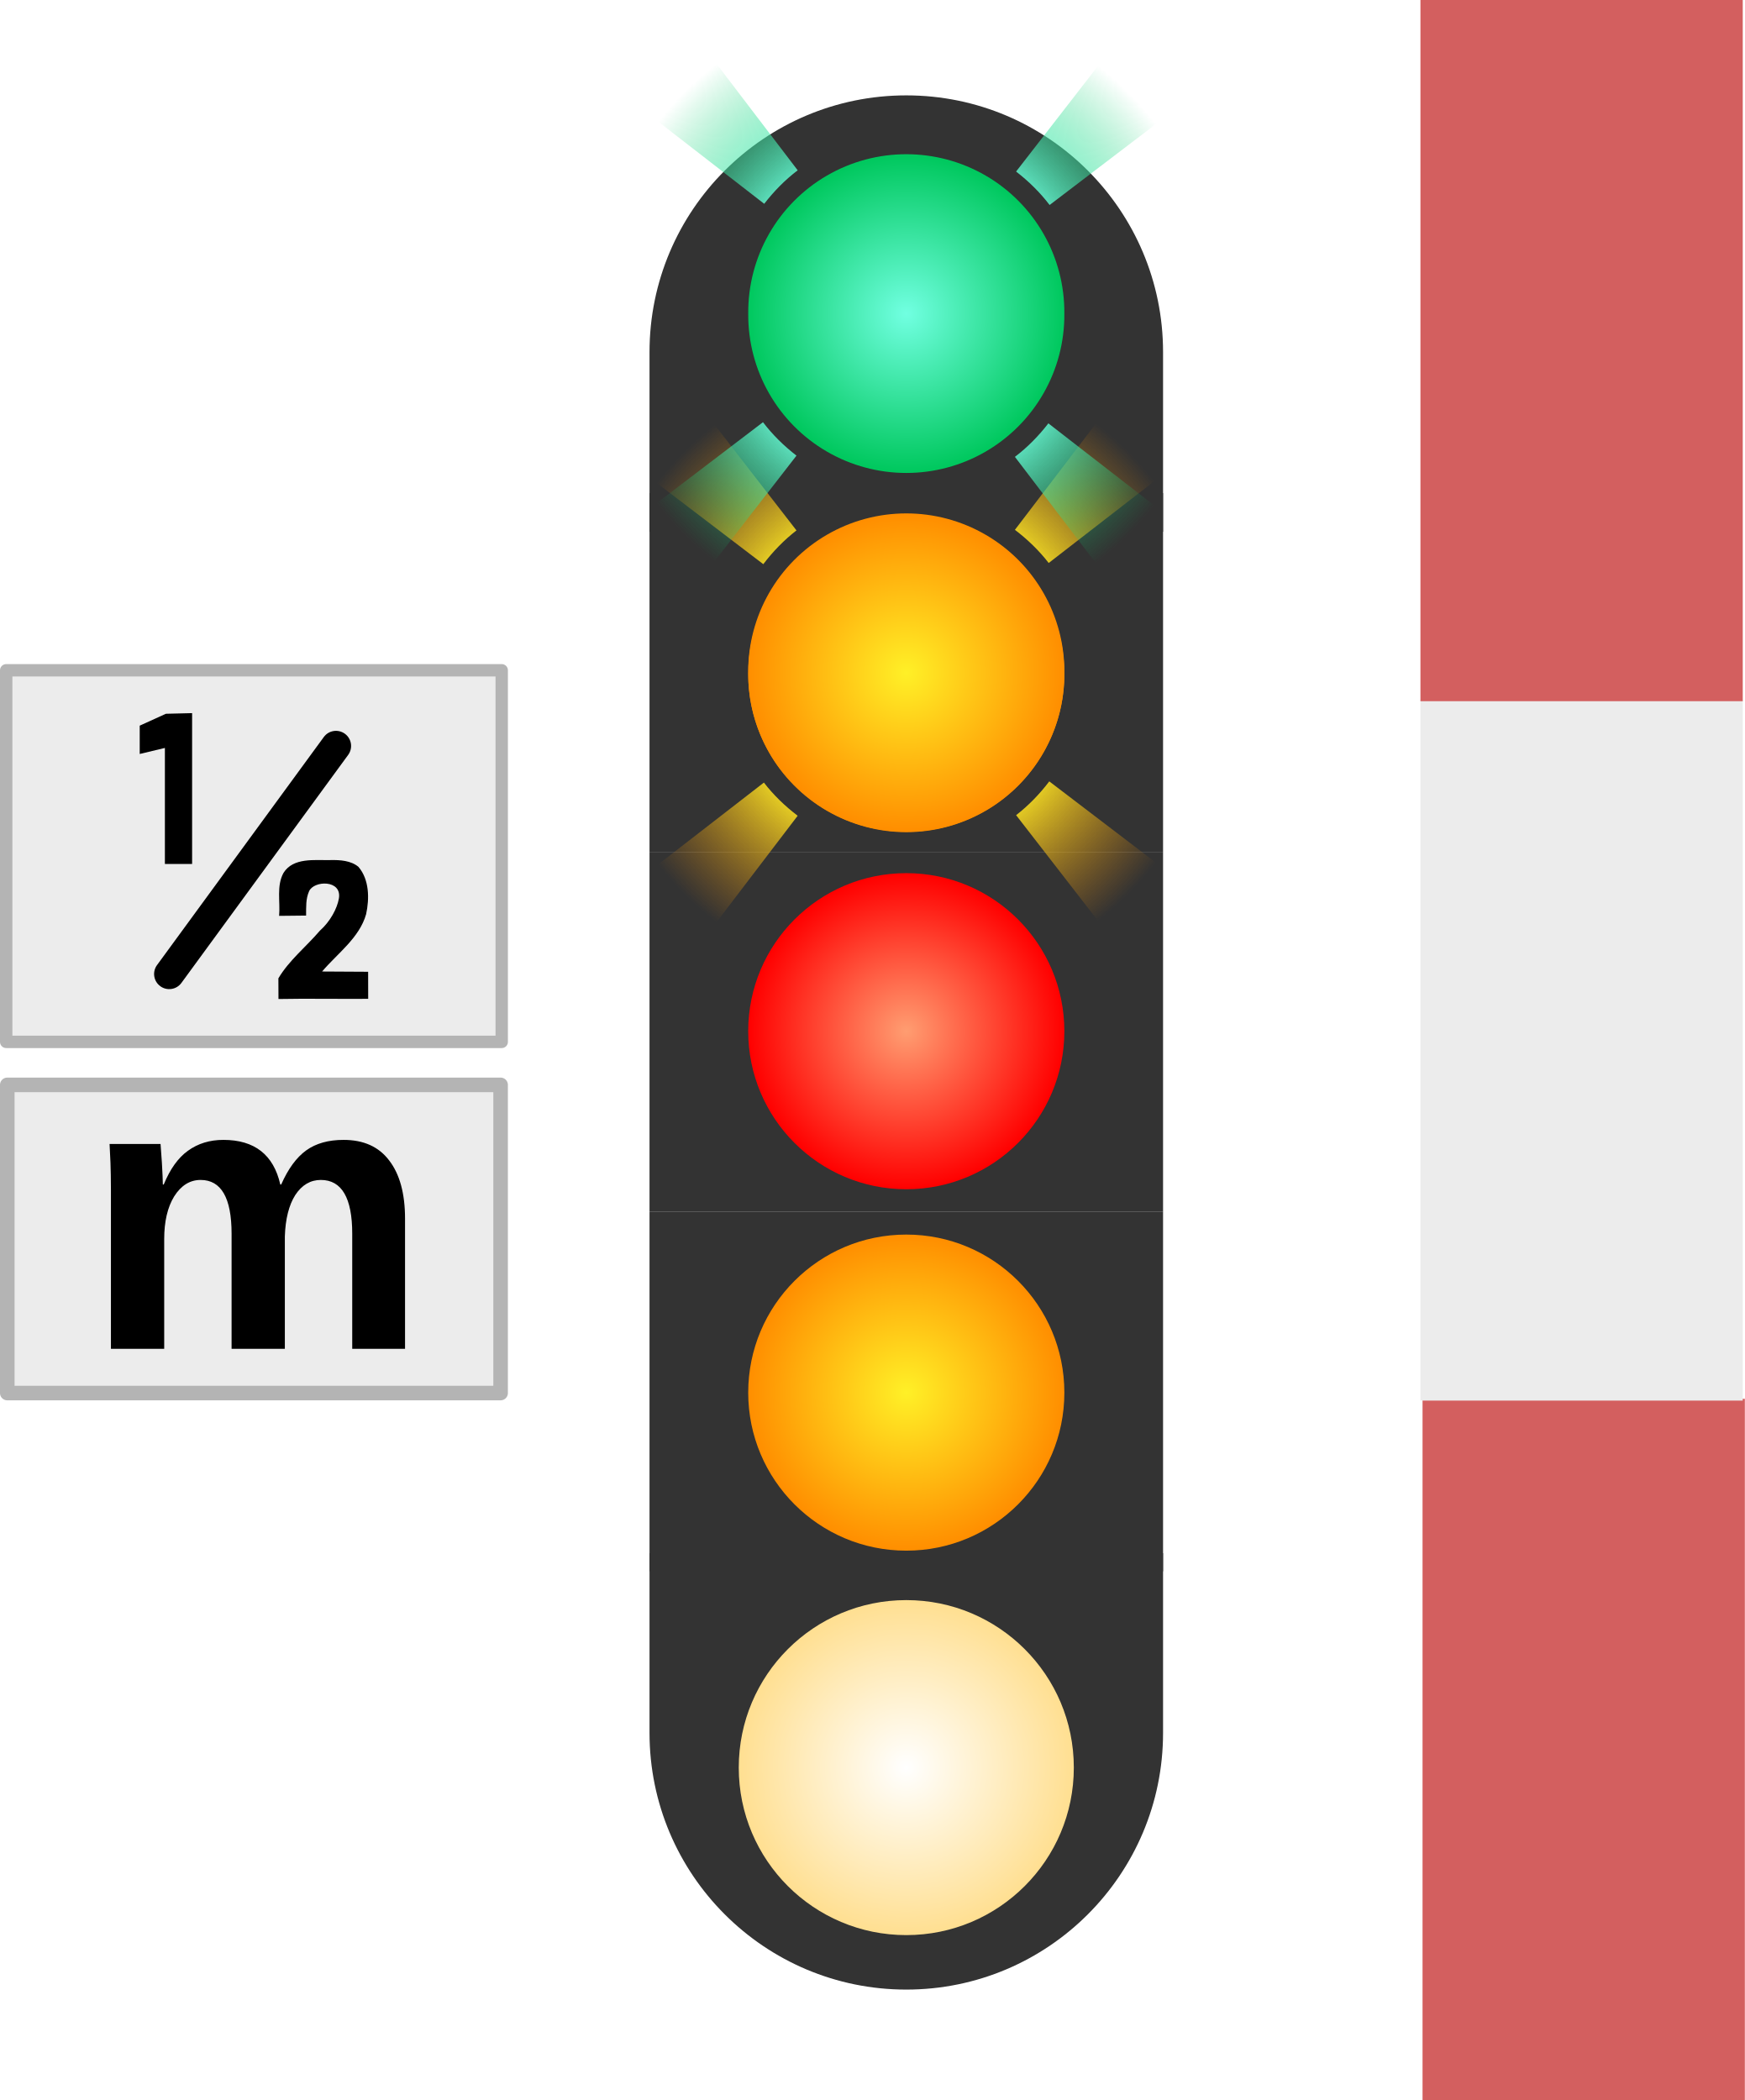
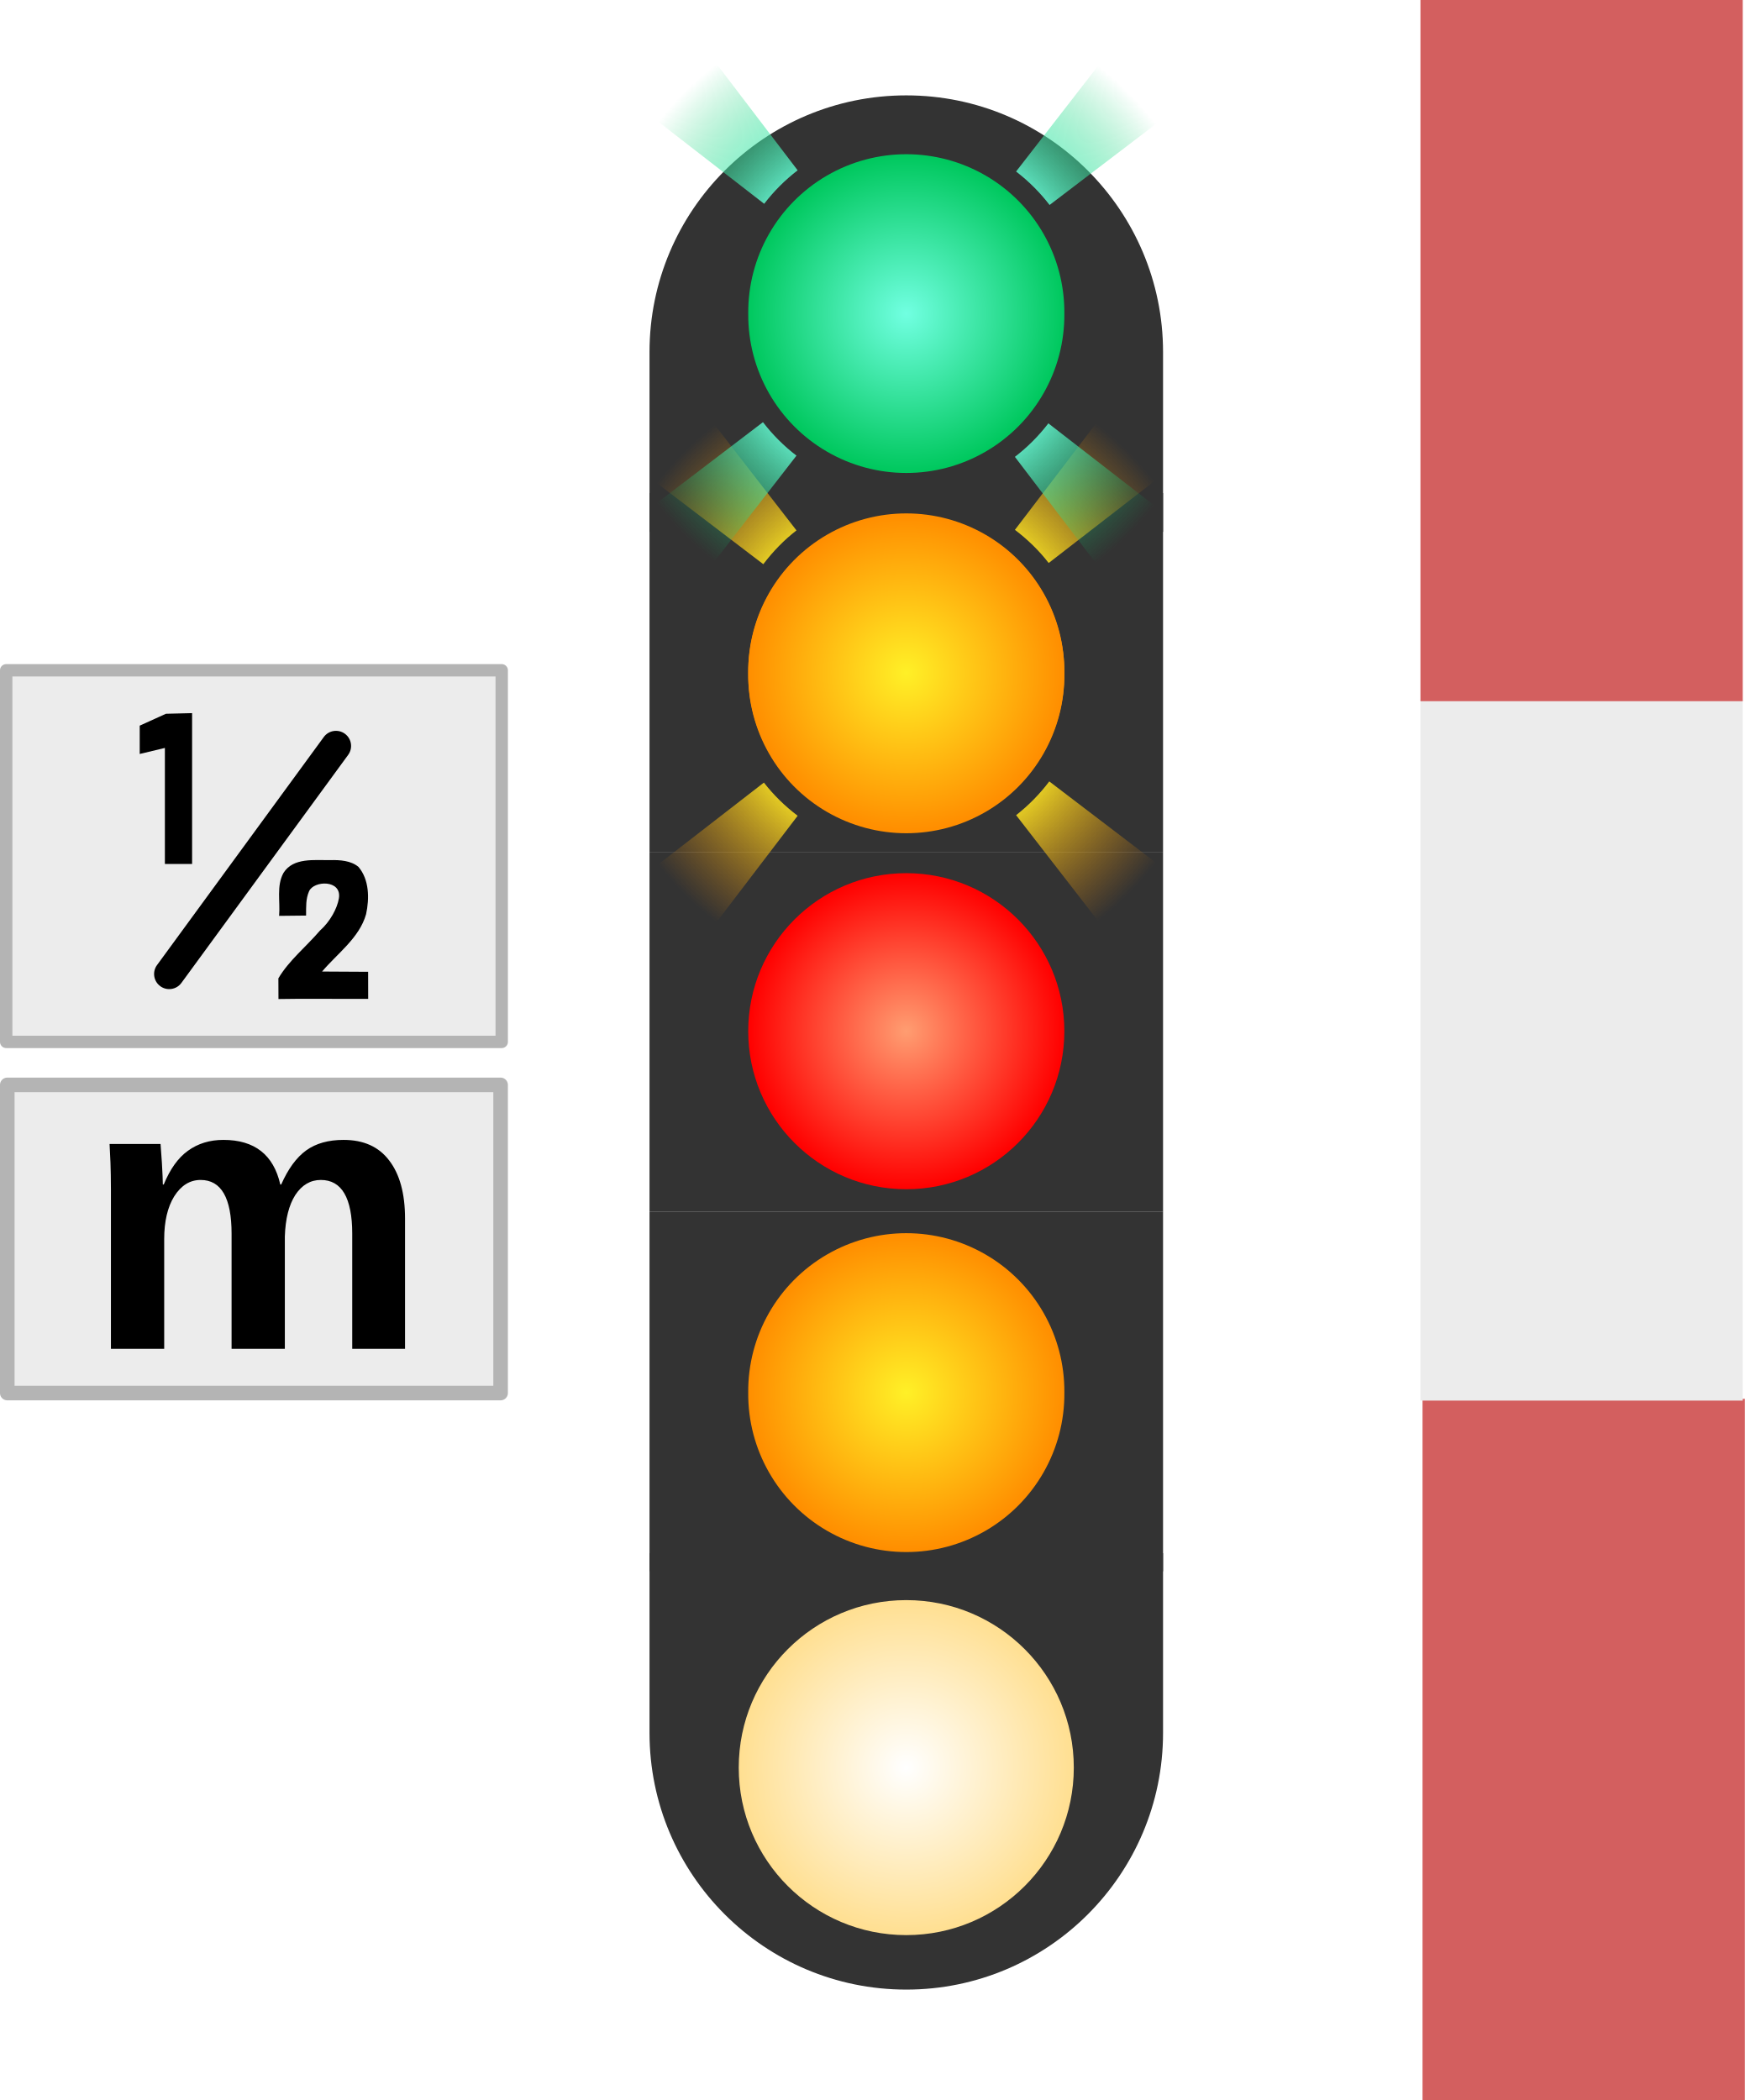
- <svg xmlns="http://www.w3.org/2000/svg" xmlns:xlink="http://www.w3.org/1999/xlink" height="256" width="212.666" id="svg3169" version="1.0" xml:space="preserve">
-   <defs id="defs3171">
-     <linearGradient id="linearGradient3444">
-       <stop id="stop3446" offset="0" style="stop-color:#000000;stop-opacity:0;" />
-       <stop id="stop3448" offset="1" style="stop-color:#000000;stop-opacity:0.309;" />
+ <svg xmlns="http://www.w3.org/2000/svg" xmlns:xlink="http://www.w3.org/1999/xlink" xml:space="preserve" width="212.666" height="256" version="1.0">
+   <defs>
+     <radialGradient xlink:href="#a" id="j" cx="111.071" cy="70.219" r="13.929" fx="111.071" fy="70.219" gradientTransform="matrix(.57436 0 0 .57436 -38.795 -24.492)" gradientUnits="userSpaceOnUse" />
+     <radialGradient xlink:href="#b" id="h" cx="111.071" cy="70.219" r="13.929" fx="111.071" fy="70.219" gradientTransform="matrix(.93687 0 0 .93687 18.54 27.702)" gradientUnits="userSpaceOnUse" />
+     <radialGradient xlink:href="#c" id="l" cx="111.071" cy="70.219" r="13.929" fx="111.071" fy="70.219" gradientUnits="userSpaceOnUse" spreadMethod="pad" />
+     <radialGradient xlink:href="#d" id="n" cx="25" cy="26" r="15.875" fx="25" fy="26" gradientTransform="rotate(22.75 25 26)" gradientUnits="userSpaceOnUse" />
+     <radialGradient xlink:href="#e" id="k" cx="111.071" cy="70.219" r="13.929" fx="111.071" fy="70.219" gradientTransform="matrix(.88396 0 0 .88396 -73.183 -48.15)" gradientUnits="userSpaceOnUse" />
+     <radialGradient xlink:href="#b" id="i" cx="111.071" cy="70.219" r="13.929" fx="111.071" fy="70.219" gradientTransform="matrix(.93687 0 0 .93687 18.54 27.702)" gradientUnits="userSpaceOnUse" />
+     <radialGradient xlink:href="#b" id="m" cx="111.071" cy="70.219" r="13.929" fx="111.071" fy="70.219" gradientUnits="userSpaceOnUse" />
+     <radialGradient xlink:href="#g" id="p" cx="25" cy="26" r="15.875" fx="25" fy="26" gradientTransform="translate(0 -12)" gradientUnits="userSpaceOnUse" />
+     <linearGradient id="f">
+       <stop offset="0" style="stop-color:#000;stop-opacity:0" />
+       <stop offset="1" style="stop-color:#000;stop-opacity:.309" />
    </linearGradient>
-     <linearGradient id="linearGradient3184">
-       <stop style="stop-color:#ff9d71;stop-opacity:1;" offset="0" id="stop3186" />
-       <stop style="stop-color:#ff0000;stop-opacity:1;" offset="1" id="stop3188" />
+     <linearGradient id="e">
+       <stop offset="0" style="stop-color:#ff9d71;stop-opacity:1" />
+       <stop offset="1" style="stop-color:red;stop-opacity:1" />
    </linearGradient>
-     <linearGradient id="linearGradient4129">
-       <stop style="stop-color:#71ffe1;stop-opacity:1;" offset="0" id="stop4131" />
-       <stop style="stop-color:#00c85e;stop-opacity:1;" offset="1" id="stop4133" />
+     <linearGradient id="c">
+       <stop offset="0" style="stop-color:#71ffe1;stop-opacity:1" />
+       <stop offset="1" style="stop-color:#00c85e;stop-opacity:1" />
    </linearGradient>
-     <linearGradient id="linearGradient3538">
-       <stop id="stop3540" offset="0" style="stop-color:#ffffff;stop-opacity:1;" />
-       <stop id="stop3542" offset="1" style="stop-color:#ffdf91;stop-opacity:1;" />
+     <linearGradient id="a">
+       <stop offset="0" style="stop-color:#fff;stop-opacity:1" />
+       <stop offset="1" style="stop-color:#ffdf91;stop-opacity:1" />
    </linearGradient>
-     <linearGradient id="linearGradient3172">
-       <stop style="stop-color:#fff027;stop-opacity:1;" offset="0" id="stop3174" />
-       <stop style="stop-color:#ff8e00;stop-opacity:1;" offset="1" id="stop3176" />
+     <linearGradient id="b">
+       <stop offset="0" style="stop-color:#fff027;stop-opacity:1" />
+       <stop offset="1" style="stop-color:#ff8e00;stop-opacity:1" />
    </linearGradient>
-     <radialGradient xlink:href="#linearGradient3538" id="radialGradient3272-3" cx="111.071" cy="70.219" fx="111.071" fy="70.219" r="13.929" gradientUnits="userSpaceOnUse" gradientTransform="matrix(0.574359,0,0,0.574359,-38.79487,-24.49192)" />
-     <linearGradient id="linearGradient3296">
-       <stop style="stop-color:#fff027;stop-opacity:1;" offset="0" id="stop3298" />
-       <stop id="stop3302" offset="0.5" style="stop-color:#fff027;stop-opacity:1;" />
-       <stop style="stop-color:#ff8e00;stop-opacity:0;" offset="1" id="stop3300" />
+     <linearGradient id="g">
+       <stop offset="0" style="stop-color:#fff027;stop-opacity:1" />
+       <stop offset=".5" style="stop-color:#fff027;stop-opacity:1" />
+       <stop offset="1" style="stop-color:#ff8e00;stop-opacity:0" />
    </linearGradient>
-     <linearGradient id="linearGradient4190">
-       <stop id="stop4192" offset="0" style="stop-color:#71ffe1;stop-opacity:1;" />
-       <stop style="stop-color:#71ffe1;stop-opacity:1;" offset="0.5" id="stop4194" />
-       <stop id="stop4196" offset="1" style="stop-color:#00c85e;stop-opacity:0;" />
+     <linearGradient id="d">
+       <stop offset="0" style="stop-color:#71ffe1;stop-opacity:1" />
+       <stop offset=".5" style="stop-color:#71ffe1;stop-opacity:1" />
+       <stop offset="1" style="stop-color:#00c85e;stop-opacity:0" />
    </linearGradient>
-     <radialGradient xlink:href="#linearGradient3172" id="d" cx="111.071" cy="70.219" r="13.929" fx="111.071" fy="70.219" gradientUnits="userSpaceOnUse" gradientTransform="matrix(0.936874,0,0,0.936874,18.54068,27.70187)" />
-     <radialGradient xlink:href="#linearGradient4129" id="e" cx="111.071" cy="70.219" r="13.929" fx="111.071" fy="70.219" gradientUnits="userSpaceOnUse" spreadMethod="pad" />
-     <radialGradient xlink:href="#linearGradient4190" id="f" cx="25" cy="26" r="15.875" fx="25" fy="26" gradientUnits="userSpaceOnUse" gradientTransform="rotate(22.75055,25,26)" />
-     <radialGradient xlink:href="#linearGradient3184" id="d-8" cx="111.071" cy="70.219" r="13.929" fx="111.071" fy="70.219" gradientUnits="userSpaceOnUse" gradientTransform="matrix(0.8839633,0,0,0.8839633,-73.18306,-48.14929)" />
-     <radialGradient xlink:href="#linearGradient3172" id="d-08" cx="111.071" cy="70.219" r="13.929" fx="111.071" fy="70.219" gradientUnits="userSpaceOnUse" gradientTransform="matrix(0.936874,0,0,0.936874,18.54068,27.70187)" />
-     <linearGradient xlink:href="#linearGradient3444" id="linearGradient2471" gradientUnits="userSpaceOnUse" x1="20" y1="34" x2="30" y2="34" />
-     <radialGradient xlink:href="#linearGradient3172" id="e-9" cx="111.071" cy="70.219" r="13.929" fx="111.071" fy="70.219" gradientUnits="userSpaceOnUse" />
-     <radialGradient xlink:href="#linearGradient3296" id="f-0" cx="25" cy="26" r="15.875" fx="25" fy="26" gradientTransform="translate(0,-12)" gradientUnits="userSpaceOnUse" />
-     <radialGradient xlink:href="#linearGradient3296" id="radialGradient3216" gradientUnits="userSpaceOnUse" gradientTransform="translate(0,-12)" cx="25" cy="26" fx="25" fy="26" r="15.875" />
-     <radialGradient xlink:href="#linearGradient4190" id="radialGradient9954" gradientUnits="userSpaceOnUse" gradientTransform="rotate(22.75055,25,26)" cx="25" cy="26" fx="25" fy="26" r="15.875" />
  </defs>
-   <g id="g1483" transform="matrix(1.095404,0,0,1.095404,-29.75117,-14.38181)">
-     <g color="#000000" id="g724-9" transform="matrix(1.428505,0,0,1.428505,92.28737,147.9991)" style="display:inline">
-       <path fill="#333333" d="m 5,28 v -28 H 45 v 28" overflow="visible" style="marker:none" id="path714-1" />
-       <path fill="url(#d)" d="m 135.65,93.489 a 13.049,13.049 0 1 1 -26.099,0 13.049,13.049 0 1 1 26.099,0 z" overflow="visible" style="display:inline;fill:url(#d-08);stroke-width:0.937;marker:none" id="path722-5" transform="matrix(0.9435236,0,0,0.9435236,-90.67656,-74.13064)" />
-     </g>
-     <g id="layer1" transform="matrix(1.428505,0,0,1.428505,92.28737,185.5575)" style="display:inline">
-       <path fill="#333333" d="M 45,0.293 V 14.293 c 0,11.04 -8.96,20 -20,20 -11.04,0 -20,-8.96 -20,-20 V 0.293" overflow="visible" style="display:inline;stroke-width:1;marker:none" id="path760-2" />
-       <circle style="color:#000000;display:inline;overflow:visible;visibility:visible;opacity:1;fill:url(#radialGradient3272-3);fill-opacity:1;fill-rule:nonzero;stroke:none;stroke-width:0.574;stroke-linecap:butt;stroke-linejoin:miter;stroke-miterlimit:4;stroke-dasharray:none;stroke-dashoffset:0;stroke-opacity:1;marker:none;marker-start:none;marker-mid:none;marker-end:none;enable-background:accumulate" id="path3140" cx="25" cy="15.839" r="8" transform="matrix(1.631166,0,0,1.631166,-15.77915,-8.836337)" />
-     </g>
-     <g color="#000000" id="g813" transform="matrix(1.428505,0,0,1.428505,92.28737,108.0009)" style="display:inline">
-       <path fill="#333333" d="m 5,28 v -28 H 45 v 28" overflow="visible" style="marker:none" id="path803" />
-       <path fill="url(#d)" d="m 37.312,13.922 a 12.312,12.312 0 1 1 -24.625,0 12.312,12.312 0 1 1 24.625,0 z" overflow="visible" style="display:inline;fill:url(#d-8);stroke-width:0.884;marker:none" id="path811" />
-     </g>
-     <g color="#000000" id="g772" transform="matrix(1.428505,0,0,1.428505,92.28737,15.17196)" style="display:inline">
-       <path fill="#333333" d="M 5,40 V 26 c 0,-11.04 8.96,-20 20,-20 11.04,0 20,8.96 20,20 v 14" overflow="visible" style="marker:none" id="path760" />
-     </g>
-     <g color="#000000" id="g724" transform="matrix(1.428505,0,0,1.428505,92.28737,68.00279)" style="display:inline">
-       <path fill="#333333" d="m 5,28 v -28 H 45 v 28" overflow="visible" style="marker:none" id="path714" />
-       <path fill="url(#d)" d="m 135.65,93.489 a 13.049,13.049 0 1 1 -26.099,0 13.049,13.049 0 1 1 26.099,0 z" overflow="visible" style="display:inline;fill:url(#d);stroke-width:0.937;marker:none" id="path722" transform="matrix(0.9435236,0,0,0.9435236,-90.67656,-74.13064)" />
-     </g>
-     <g color="#000000" id="g5703" transform="matrix(2.198453,0,0,2.198453,73.03869,57.22353)" style="display:inline">
-       <path fill="url(#e)" d="m 125,70.219 a 13.929,13.929 0 1 1 -27.857,0 13.929,13.929 0 1 1 27.857,0 z" overflow="visible" style="fill:url(#e-9);marker:none" transform="matrix(0.57436,0,0,0.57436,-38.79487,-26.3311)" id="path5699" />
-       <path fill="url(#f)" d="m 20.75,-1.875 c -1.46,0.391 -2.659,0.9 -3.969,1.656 L 20.438,6.125 c 0.682,-0.395 1.439,-0.698 2.219,-0.906 z m 8.5,0 -1.906,7.094 c 0.779,0.208 1.537,0.511 2.219,0.906 l 3.656,-6.344 C 31.909,-0.975 30.71,-1.484 29.25,-1.875 Z M 10.781,5.781 C 10.025,7.091 9.516,8.29 9.125,9.75 l 7.094,1.906 C 16.427,10.877 16.73,10.12 17.125,9.438 Z m 28.438,0 L 32.875,9.438 c 0.395,0.682 0.698,1.439 0.906,2.219 L 40.875,9.75 C 40.484,8.29 39.975,7.091 39.219,5.781 Z m -23,10.562 L 9.125,18.25 c 0.391,1.46 0.9,2.659 1.656,3.969 L 17.125,18.562 c -0.395,-0.682 -0.698,-1.439 -0.906,-2.219 z m 17.562,0 c -0.208,0.779 -0.511,1.537 -0.906,2.219 l 6.344,3.656 C 39.975,20.909 40.484,19.71 40.875,18.25 Z M 20.438,21.875 16.781,28.219 c 1.309,0.756 2.508,1.265 3.969,1.656 l 1.906,-7.094 C 21.877,22.573 21.12,22.27 20.438,21.875 Z m 9.125,0 c -0.682,0.395 -1.439,0.698 -2.219,0.906 L 29.25,29.875 c 1.46,-0.391 2.659,-0.9 3.969,-1.656 z" overflow="visible" style="display:none;fill:url(#f-0);marker:none" id="path5701" />
-       <path id="path3186" style="display:inline;fill:url(#radialGradient3216);marker:none" d="m 29.25,-1.875 -1.906,7.094 c 0.779,0.208 1.537,0.511 2.219,0.906 l 3.656,-6.344 C 31.909,-0.975 30.71,-1.484 29.25,-1.875 Z M 10.781,5.781 C 10.025,7.091 9.516,8.29 9.125,9.75 l 7.094,1.906 C 16.427,10.877 16.73,10.12 17.125,9.438 Z m 23,10.562 c -0.208,0.779 -0.511,1.537 -0.906,2.219 l 6.344,3.656 C 39.975,20.909 40.484,19.71 40.875,18.25 Z M 20.438,21.875 16.781,28.219 c 1.309,0.756 2.508,1.265 3.969,1.656 l 1.906,-7.094 C 21.877,22.573 21.12,22.27 20.438,21.875 Z" transform="rotate(22.27768,25,14)" />
-     </g>
-     <g id="g880" style="display:inline" transform="matrix(2.198322,0,0,2.198322,73.04196,-9.128782)">
-       <path fill="url(#e)" d="m 125,70.219 a 13.929,13.929 0 1 1 -27.857,0 13.929,13.929 0 1 1 27.857,0 z" overflow="visible" style="fill:url(#e);marker:none" id="path768" transform="matrix(0.57436,0,0,0.57436,-38.79487,-14.3311)" />
-       <path fill="url(#f)" d="m 27.22,9.717 c -1.498,-0.204 -2.801,-0.198 -4.3,-0.007 l 0.919,7.264 c 0.782,-0.101 1.597,-0.087 2.397,0.022 z m 7.839,3.287 -4.501,5.805 c 0.638,0.493 1.22,1.065 1.696,1.694 l 5.825,-4.436 c -0.915,-1.203 -1.824,-2.137 -3.019,-3.062 z m -19.993,-0.082 c -1.203,0.915 -2.137,1.824 -3.062,3.019 l 5.805,4.501 c 0.493,-0.638 1.065,-1.22 1.694,-1.696 z m 26.225,10.997 -7.264,0.919 c 0.101,0.782 0.087,1.597 -0.022,2.397 l 7.279,0.985 c 0.204,-1.498 0.198,-2.801 0.007,-4.3 z M 15.996,24.766 8.717,23.78 c -0.204,1.498 -0.198,2.801 -0.007,4.3 l 7.264,-0.919 c -0.101,-0.782 -0.087,-1.597 0.022,-2.397 z m 16.196,6.792 c -0.493,0.638 -1.065,1.22 -1.694,1.696 l 4.436,5.825 c 1.203,-0.915 2.137,-1.824 3.062,-3.019 z m -14.445,-0.059 -5.825,4.436 c 0.915,1.203 1.824,2.137 3.019,3.062 l 4.501,-5.805 C 18.805,32.698 18.223,32.126 17.747,31.498 Z m 8.415,3.529 c -0.782,0.101 -1.597,0.087 -2.397,-0.022 l -0.985,7.279 c 1.498,0.204 2.801,0.198 4.3,0.007 z" overflow="visible" style="display:none;fill:url(#radialGradient9954);stroke-width:1;stroke-dasharray:none;marker:none" id="path770" />
-       <path id="path3160" style="display:inline;fill:url(#f);stroke-width:1;stroke-dasharray:none;marker:none" d="m 35.059,13.004 -4.501,5.805 c 0.638,0.493 1.22,1.065 1.696,1.694 l 5.825,-4.436 c -0.915,-1.203 -1.824,-2.137 -3.019,-3.062 z m -19.993,-0.082 c -1.203,0.915 -2.137,1.824 -3.062,3.019 l 5.805,4.501 c 0.493,-0.638 1.065,-1.22 1.694,-1.696 z M 32.192,31.557 c -0.493,0.638 -1.065,1.22 -1.694,1.696 l 4.436,5.825 c 1.203,-0.915 2.137,-1.824 3.062,-3.019 z m -14.445,-0.059 -5.825,4.436 c 0.915,1.203 1.824,2.137 3.019,3.062 l 4.501,-5.805 C 18.805,32.698 18.223,32.126 17.747,31.498 Z" />
-     </g>
+   <g color="#000" style="display:inline">
+     <path fill="#333" d="M5 28V0h40v28" overflow="visible" style="marker:none" transform="translate(71.34 147.737)scale(1.56479)" />
+     <path fill="url(#h)" d="M135.65 93.489a13.05 13.05 0 1 1-26.099 0 13.05 13.05 0 1 1 26.099 0" overflow="visible" style="display:inline;fill:url(#i);stroke-width:.937;marker:none" transform="matrix(1.47642 0 0 1.47642 -70.549 31.738)" />
  </g>
-   <g id="g3461" transform="matrix(3.928373,0,0,6.846576,94.81526,-86.3288)">
-     <g id="g2270">
-       <rect style="color:#000000;display:inline;overflow:visible;visibility:visible;opacity:1;fill:#d35f5f;fill-opacity:1;fill-rule:nonzero;stroke:none;stroke-width:0.37;stroke-linecap:butt;stroke-linejoin:round;stroke-miterlimit:4;stroke-dasharray:none;stroke-dashoffset:0;stroke-opacity:1;marker:none;marker-start:none;marker-mid:none;marker-end:none;enable-background:accumulate" id="rect1768" width="10" height="12.485" x="20" y="37.515" />
-       <rect style="color:#000000;display:inline;overflow:visible;visibility:visible;opacity:1;fill:#ececec;fill-opacity:1;fill-rule:nonzero;stroke:none;stroke-width:0.37;stroke-linecap:butt;stroke-linejoin:round;stroke-miterlimit:4;stroke-dasharray:none;stroke-dashoffset:0;stroke-opacity:1;marker:none;marker-start:none;marker-mid:none;marker-end:none;enable-background:accumulate" id="rect3074" width="10" height="12.485" x="19.934" y="25.062" />
-       <rect style="color:#000000;display:inline;overflow:visible;visibility:visible;opacity:1;fill:#d35f5f;fill-opacity:1;fill-rule:nonzero;stroke:none;stroke-width:0.37;stroke-linecap:butt;stroke-linejoin:round;stroke-miterlimit:4;stroke-dasharray:none;stroke-dashoffset:0;stroke-opacity:1;marker:none;marker-start:none;marker-mid:none;marker-end:none;enable-background:accumulate" id="rect3846" width="10" height="12.485" x="19.935" y="12.609" />
-     </g>
-     <g id="g3457">
-       <rect style="color:#000000;display:none;overflow:visible;visibility:visible;fill:url(#linearGradient2471);fill-opacity:1;fill-rule:nonzero;stroke:none;stroke-width:0.5;stroke-linecap:butt;stroke-linejoin:round;stroke-miterlimit:4;stroke-dasharray:none;stroke-dashoffset:0;stroke-opacity:1;marker:none;marker-start:none;marker-mid:none;marker-end:none;enable-background:accumulate" id="rect3211" width="10" height="32" x="20" y="18" />
-     </g>
+   <g style="display:inline" transform="translate(71.34 188.879)scale(1.56479)">
+     <path fill="#333" d="M45 .293v14c0 11.04-8.96 20-20 20s-20-8.96-20-20v-14" overflow="visible" style="display:inline;stroke-width:1;marker:none" />
+     <circle cx="25" cy="15.839" r="8" style="color:#000;display:inline;overflow:visible;visibility:visible;opacity:1;fill:url(#j);fill-opacity:1;fill-rule:nonzero;stroke:none;stroke-width:.574;stroke-linecap:butt;stroke-linejoin:miter;stroke-miterlimit:4;stroke-dasharray:none;stroke-dashoffset:0;stroke-opacity:1;marker:none;marker-start:none;marker-mid:none;marker-end:none" transform="matrix(1.63117 0 0 1.63117 -15.78 -8.836)" />
  </g>
-   <g id="g1662" transform="matrix(3.55141,0,0,3.55141,-57.60496,67.06929)">
-     <g id="g2240">
-       <rect y="4.123" x="16.433" height="12.755" width="17.006" id="rect2177" style="color:#000000;display:inline;overflow:visible;visibility:visible;fill:#ececec;fill-opacity:1;fill-rule:nonzero;stroke:#b4b4b4;stroke-width:0.425;stroke-linecap:butt;stroke-linejoin:round;stroke-miterlimit:4;stroke-dasharray:none;stroke-dashoffset:0;stroke-opacity:1;marker:none;marker-start:none;marker-mid:none;marker-end:none;enable-background:accumulate" />
-       <g id="g2195">
-         <g id="g2190" transform="translate(-4.334646,0.3933404)">
-           <path id="text3162" d="m 31.899,10.245 c -0.544,0.01 -1.277,-0.097 -1.614,0.438 -0.247,0.451 -0.108,0.986 -0.151,1.476 l 0.926,-0.01 c 0.003,-0.306 -0.014,-0.569 0.102,-0.834 0.163,-0.374 1.131,-0.403 1.024,0.243 -0.058,0.347 -0.299,0.797 -0.653,1.11 -0.463,0.543 -1.064,1.023 -1.424,1.636 l 0.003,0.709 c 0.897,-0.019 2.182,0.002 3.079,-0.006 l -0.002,-0.929 -1.58,-0.009 c 0.524,-0.619 1.282,-1.154 1.511,-1.969 0.117,-0.54 0.109,-1.189 -0.264,-1.624 -0.26,-0.217 -0.633,-0.238 -0.957,-0.232 z" style="color:#000000;font-style:normal;font-variant:normal;font-weight:normal;font-stretch:normal;font-size:28px;line-height:normal;font-family:Latha;text-indent:0;text-align:start;text-decoration:none;text-decoration-line:none;letter-spacing:normal;word-spacing:normal;text-transform:none;writing-mode:lr-tb;direction:ltr;text-anchor:start;display:inline;overflow:visible;visibility:visible;fill:#000000;fill-opacity:1;fill-rule:nonzero;stroke:none;stroke-width:1;stroke-linecap:butt;stroke-linejoin:miter;stroke-miterlimit:4;stroke-dashoffset:0;stroke-opacity:1;marker:none;marker-start:none;marker-mid:none;marker-end:none;enable-background:accumulate" />
-           <path id="text3255" d="M 26.214,10.378 V 6.395 L 25.35,6.602 v -0.972 l 0.899,-0.408 0.899,-0.022 v 5.178 z" style="color:#000000;font-style:normal;font-variant:normal;font-weight:normal;font-stretch:normal;font-size:10px;line-height:normal;font-family:'Lucida Sans';text-indent:0;text-align:start;text-decoration:none;text-decoration-line:none;letter-spacing:normal;word-spacing:normal;text-transform:none;writing-mode:lr-tb;direction:ltr;text-anchor:start;display:inline;overflow:visible;visibility:visible;fill:#000000;fill-opacity:1;fill-rule:nonzero;stroke:none;stroke-width:1;stroke-linecap:butt;stroke-linejoin:miter;stroke-miterlimit:4;stroke-dashoffset:0;stroke-opacity:1;marker:none;marker-start:none;marker-mid:none;marker-end:none;enable-background:accumulate" />
-           <rect transform="rotate(36.17141)" rx="0.518" y="-14.348" x="29.117" height="10.734" width="1.037" id="rect3274" style="color:#000000;display:inline;overflow:visible;visibility:visible;opacity:1;fill:#000000;fill-opacity:1;fill-rule:nonzero;stroke:none;stroke-width:0.5;stroke-linecap:butt;stroke-linejoin:round;stroke-miterlimit:4;stroke-dasharray:none;stroke-dashoffset:0;stroke-opacity:1;marker:none;marker-start:none;marker-mid:none;marker-end:none;enable-background:accumulate" />
-         </g>
-       </g>
-     </g>
-     <g id="g1228">
-       <rect style="color:#000000;display:inline;overflow:visible;visibility:visible;fill:#ececec;fill-opacity:1;fill-rule:nonzero;stroke:#b4b4b4;stroke-width:0.5;stroke-linecap:butt;stroke-linejoin:round;stroke-miterlimit:4;stroke-dasharray:none;stroke-dashoffset:0;stroke-opacity:1;marker:none;marker-start:none;marker-mid:none;marker-end:none;enable-background:accumulate" id="rect2253" width="16.931" height="10.578" x="16.47" y="18.354" />
-       <text xml:space="preserve" style="color:#000000;font-style:normal;font-variant:normal;font-weight:bold;font-stretch:normal;line-height:0%;font-family:Arial;text-indent:0;text-align:start;text-decoration:none;text-decoration-line:none;letter-spacing:normal;word-spacing:normal;text-transform:none;writing-mode:lr-tb;direction:ltr;text-anchor:start;display:inline;overflow:visible;visibility:visible;opacity:1;fill:#000000;fill-opacity:1;fill-rule:nonzero;stroke:none;stroke-width:1;stroke-linecap:butt;stroke-linejoin:miter;stroke-miterlimit:4;stroke-dasharray:none;stroke-dashoffset:0;stroke-opacity:1;marker:none;marker-start:none;marker-mid:none;marker-end:none;enable-background:accumulate" x="19.104" y="27.412" id="text2274">
-         <tspan id="tspan2276" x="19.104" y="27.412" style="font-size:13.313px;line-height:0">m</tspan>
-       </text>
-     </g>
+   <g color="#000" style="display:inline">
+     <path fill="#333" d="M5 28V0h40v28" overflow="visible" style="marker:none" transform="translate(71.34 103.923)scale(1.56479)" />
+     <path fill="url(#h)" d="M37.312 13.922a12.312 12.312 0 1 1-24.624 0 12.312 12.312 0 1 1 24.624 0" overflow="visible" style="display:inline;fill:url(#k);stroke-width:.884;marker:none" transform="translate(71.34 103.923)scale(1.56479)" />
  </g>
+   <g style="display:inline">
+     <path fill="#333" d="M5 40V26C5 14.96 13.96 6 25 6s20 8.96 20 20v14" color="#000" overflow="visible" style="marker:none" transform="translate(71.34 2.238)scale(1.56479)" />
+   </g>
+   <g color="#000" style="display:inline">
+     <path fill="#333" d="M5 28V0h40v28" overflow="visible" style="marker:none" transform="translate(71.34 60.109)scale(1.56479)" />
+     <path fill="url(#h)" d="M135.65 93.489a13.05 13.05 0 1 1-26.099 0 13.05 13.05 0 1 1 26.099 0" overflow="visible" style="display:inline;fill:url(#h);stroke-width:.937;marker:none" transform="matrix(1.47642 0 0 1.47642 -70.549 -55.89)" />
+   </g>
+   <g color="#000" style="display:inline">
+     <path fill="url(#l)" d="M125 70.22a13.929 13.929 0 1 1-27.857 0 13.929 13.929 0 1 1 27.857 0" overflow="visible" style="fill:url(#m);marker:none" transform="translate(-43.17 -15.11)scale(1.38317)" />
+     <path d="m29.25-1.875-1.906 7.094c.779.208 1.536.51 2.218.906L33.22-.219c-1.31-.756-2.509-1.265-3.969-1.656M10.781 5.781c-.756 1.31-1.265 2.509-1.656 3.969l7.094 1.906c.208-.779.51-1.536.906-2.219Zm23 10.563a9.2 9.2 0 0 1-.906 2.218l6.344 3.657c.756-1.31 1.265-2.509 1.656-3.969Zm-13.343 5.531-3.657 6.344c1.31.756 2.509 1.265 3.969 1.656l1.906-7.094a9.2 9.2 0 0 1-2.218-.906" style="display:inline;fill:url(#p);marker:none" transform="scale(2.4082)rotate(22.278 -15.499 77.022)" />
+   </g>
+   <g style="display:inline">
+     <path fill="url(#l)" d="M125 70.22a13.929 13.929 0 1 1-27.857 0 13.929 13.929 0 1 1 27.857 0" overflow="visible" style="fill:url(#l);marker:none" transform="matrix(1.38309 0 0 1.38309 -43.16 -58.892)" />
+     <path d="m35.059 13.004-4.502 5.804a9.2 9.2 0 0 1 1.696 1.694l5.825-4.436c-.915-1.204-1.824-2.137-3.02-3.062m-19.993-.082c-1.204.915-2.137 1.824-3.062 3.02l5.804 4.5a9.2 9.2 0 0 1 1.694-1.695zm17.126 18.635a9.2 9.2 0 0 1-1.694 1.696l4.436 5.825c1.204-.915 2.137-1.824 3.062-3.02zm-14.445-.06-5.825 4.437c.915 1.204 1.824 2.137 3.02 3.062l4.5-5.804a9.2 9.2 0 0 1-1.695-1.694" style="display:inline;fill:url(#n);stroke-width:1;stroke-dasharray:none;marker:none" transform="translate(50.26 -24.382)scale(2.40805)" />
+   </g>
+   <path d="M20 37.515h10V50H20z" style="color:#000;display:inline;overflow:visible;visibility:visible;opacity:1;fill:#d35f5f;fill-opacity:1;fill-rule:nonzero;stroke:none;stroke-width:.37;stroke-linecap:butt;stroke-linejoin:round;stroke-miterlimit:4;stroke-dasharray:none;stroke-dashoffset:0;stroke-opacity:1;marker:none;marker-start:none;marker-mid:none;marker-end:none" transform="matrix(3.92837 0 0 6.84658 94.815 -86.329)" />
+   <path d="M19.934 25.062h10v12.485h-10z" style="color:#000;display:inline;overflow:visible;visibility:visible;opacity:1;fill:#ececec;fill-opacity:1;fill-rule:nonzero;stroke:none;stroke-width:.37;stroke-linecap:butt;stroke-linejoin:round;stroke-miterlimit:4;stroke-dasharray:none;stroke-dashoffset:0;stroke-opacity:1;marker:none;marker-start:none;marker-mid:none;marker-end:none" transform="matrix(3.92837 0 0 6.84658 94.815 -86.329)" />
+   <path d="M19.935 12.609h10v12.485h-10z" style="color:#000;display:inline;overflow:visible;visibility:visible;opacity:1;fill:#d35f5f;fill-opacity:1;fill-rule:nonzero;stroke:none;stroke-width:.37;stroke-linecap:butt;stroke-linejoin:round;stroke-miterlimit:4;stroke-dasharray:none;stroke-dashoffset:0;stroke-opacity:1;marker:none;marker-start:none;marker-mid:none;marker-end:none" transform="matrix(3.92837 0 0 6.84658 94.815 -86.329)" />
+   <path d="M16.433 4.123h17.006v12.755H16.433z" style="color:#000;display:inline;overflow:visible;visibility:visible;fill:#ececec;fill-opacity:1;fill-rule:nonzero;stroke:#b4b4b4;stroke-width:.425;stroke-linecap:butt;stroke-linejoin:round;stroke-miterlimit:4;stroke-dasharray:none;stroke-dashoffset:0;stroke-opacity:1;marker:none;marker-start:none;marker-mid:none;marker-end:none" transform="matrix(3.55141 0 0 3.55141 -57.605 67.07)" />
+   <g transform="matrix(3.55141 0 0 3.55141 -73 68.466)">
+     <path d="M31.899 10.245c-.544.01-1.277-.097-1.614.438-.248.45-.108.986-.151 1.476l.926-.01c.002-.306-.014-.569.102-.834.163-.374 1.131-.404 1.024.243-.058.347-.3.797-.653 1.11-.463.543-1.064 1.023-1.424 1.636l.003.71c.897-.02 2.182.002 3.079-.006l-.002-.929-1.58-.009c.523-.62 1.281-1.154 1.51-1.969.117-.54.11-1.189-.263-1.624-.26-.217-.633-.238-.957-.232" style="color:#000;font-style:normal;font-variant:normal;font-weight:400;font-stretch:normal;font-size:28px;line-height:normal;font-family:Latha;text-indent:0;text-align:start;text-decoration:none;text-decoration-line:none;letter-spacing:normal;word-spacing:normal;text-transform:none;writing-mode:lr-tb;direction:ltr;text-anchor:start;display:inline;overflow:visible;visibility:visible;fill:#000;fill-opacity:1;fill-rule:nonzero;stroke:none;stroke-width:1;stroke-linecap:butt;stroke-linejoin:miter;stroke-miterlimit:4;stroke-dashoffset:0;stroke-opacity:1;marker:none;marker-start:none;marker-mid:none;marker-end:none" />
+     <path d="M26.214 10.378V6.395l-.864.207V5.63l.9-.408.898-.022v5.178z" style="color:#000;font-style:normal;font-variant:normal;font-weight:400;font-stretch:normal;font-size:10px;line-height:normal;font-family:&quot;Lucida Sans&quot;;text-indent:0;text-align:start;text-decoration:none;text-decoration-line:none;letter-spacing:normal;word-spacing:normal;text-transform:none;writing-mode:lr-tb;direction:ltr;text-anchor:start;display:inline;overflow:visible;visibility:visible;fill:#000;fill-opacity:1;fill-rule:nonzero;stroke:none;stroke-width:1;stroke-linecap:butt;stroke-linejoin:miter;stroke-miterlimit:4;stroke-dashoffset:0;stroke-opacity:1;marker:none;marker-start:none;marker-mid:none;marker-end:none" />
+     <rect width="1.037" height="10.734" x="29.117" y="-14.348" rx=".518" style="color:#000;display:inline;overflow:visible;visibility:visible;opacity:1;fill:#000;fill-opacity:1;fill-rule:nonzero;stroke:none;stroke-width:.5;stroke-linecap:butt;stroke-linejoin:round;stroke-miterlimit:4;stroke-dasharray:none;stroke-dashoffset:0;stroke-opacity:1;marker:none;marker-start:none;marker-mid:none;marker-end:none" transform="rotate(36.171)" />
+   </g>
+   <path d="M16.47 18.354h16.931v10.578H16.47z" style="color:#000;display:inline;overflow:visible;visibility:visible;fill:#ececec;fill-opacity:1;fill-rule:nonzero;stroke:#b4b4b4;stroke-width:.5;stroke-linecap:butt;stroke-linejoin:round;stroke-miterlimit:4;stroke-dasharray:none;stroke-dashoffset:0;stroke-opacity:1;marker:none;marker-start:none;marker-mid:none;marker-end:none" transform="matrix(3.55141 0 0 3.55141 -57.605 67.07)" />
+   <text xml:space="preserve" x="19.104" y="27.412" style="color:#000;font-style:normal;font-variant:normal;font-weight:700;font-stretch:normal;line-height:0%;font-family:Arial;text-indent:0;text-align:start;text-decoration:none;text-decoration-line:none;letter-spacing:normal;word-spacing:normal;text-transform:none;writing-mode:lr-tb;direction:ltr;text-anchor:start;display:inline;overflow:visible;visibility:visible;opacity:1;fill:#000;fill-opacity:1;fill-rule:nonzero;stroke:none;stroke-width:1;stroke-linecap:butt;stroke-linejoin:miter;stroke-miterlimit:4;stroke-dasharray:none;stroke-dashoffset:0;stroke-opacity:1;marker:none;marker-start:none;marker-mid:none;marker-end:none" transform="matrix(3.55141 0 0 3.55141 -57.605 67.07)">
+     <tspan x="19.104" y="27.412" style="font-size:13.313px;line-height:0">m</tspan>
+   </text>
</svg>
